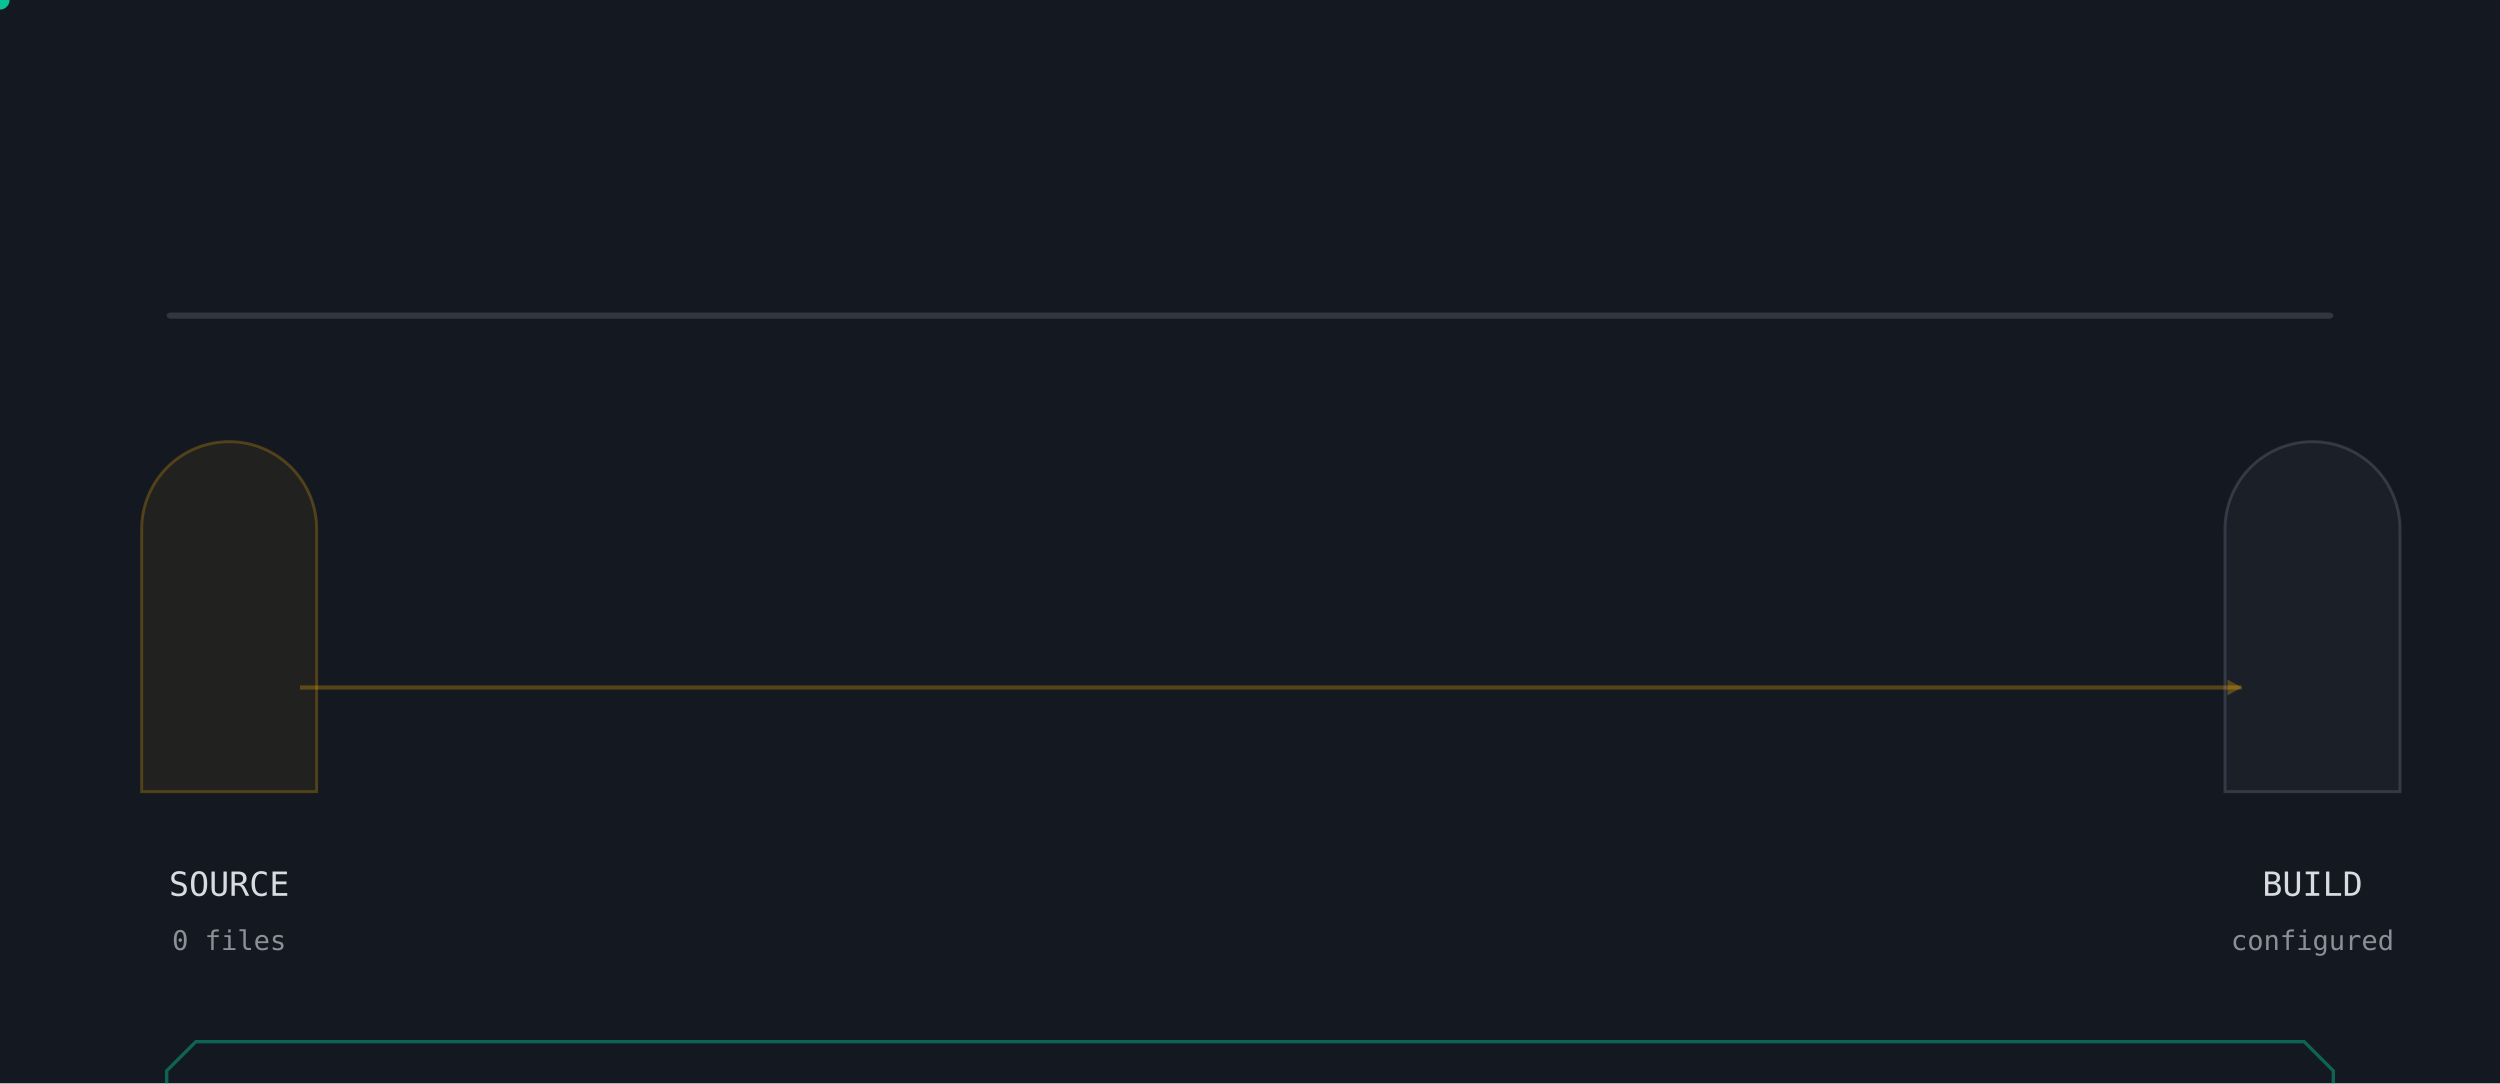
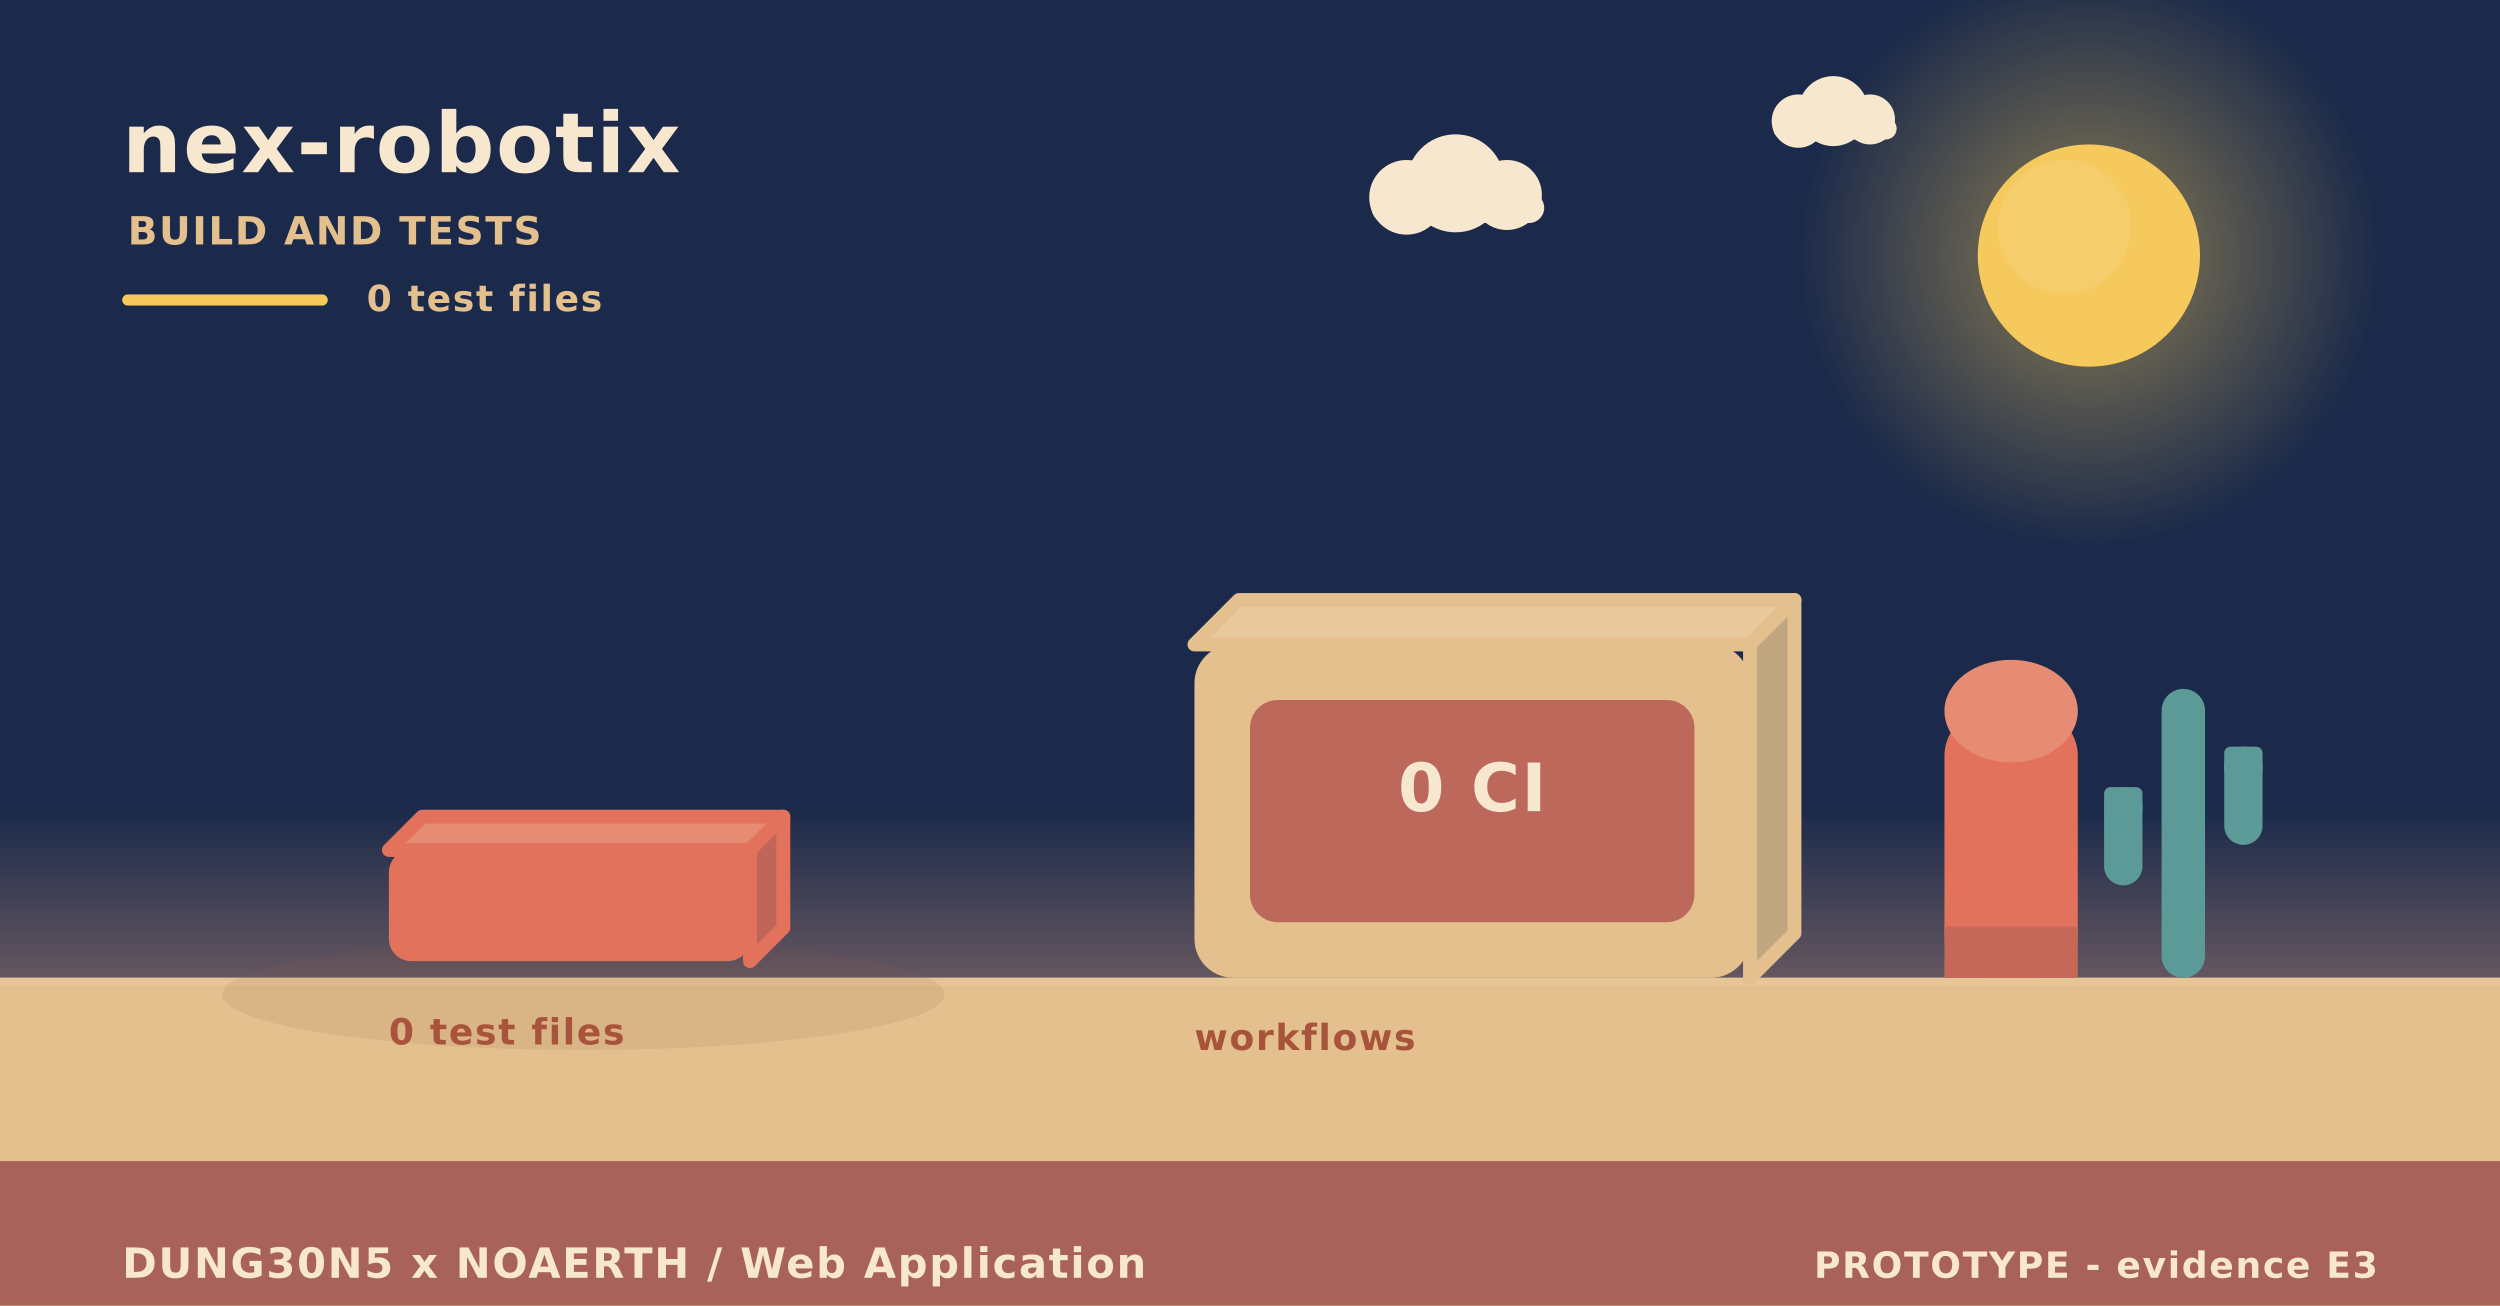
- <svg xmlns="http://www.w3.org/2000/svg" viewBox="0 0 1200 520" width="1200" height="520" role="img" aria-label="nex-robotix build evidence">
-   <rect width="1200" height="520" fill="#141821" />
-   <defs>
-     <linearGradient id="gb" x1="0" y1="0" x2="1" y2="1">
-       <stop offset="0%" stop-color="#ffb703" />
-       <stop offset="100%" stop-color="#8d99ae" />
-     </linearGradient>
-   </defs>
-   <rect x="80.00" y="150.00" width="1040.00" height="3.00" rx="2.00" fill="rgba(238,241,246,0.140)" opacity="1.00" />
-   <path d="M68.00,380.00 L68.00,254.00 A42.00,42.00 0 0 1 152.00,254.00 L152.00,380.00 Z" fill="rgba(255,183,3,0.100)" opacity="0.55" stroke="rgba(255,183,3,0.450)" stroke-width="1.4" />
-   <polygon points="-192.26,189.00 -136.83,221.00 -136.83,157.00 -192.26,125.00" fill="#037c5d" opacity="0.95" />
-   <polygon points="-247.68,221.00 -192.26,253.00 -192.26,189.00 -247.68,157.00" fill="#6e7788" opacity="0.95" />
-   <polygon points="-192.26,125.00 -136.83,157.00 -192.26,189.00 -247.68,157.00" fill="#ffb703" opacity="0.95" />
-   <text x="110" y="430" font-family="ui-monospace,Menlo,monospace" font-size="16" fill="rgba(238,241,246,0.900)" text-anchor="middle">SOURCE</text>
-   <text x="110" y="456" font-family="ui-monospace,Menlo,monospace" font-size="13" fill="rgba(238,241,246,0.550)" text-anchor="middle">0 files</text>
-   <path d="M1068.00,380.00 L1068.00,254.00 A42.00,42.00 0 0 1 1152.00,254.00 L1152.00,380.00 Z" fill="rgba(141,153,174,0.100)" opacity="0.55" stroke="rgba(141,153,174,0.450)" stroke-width="1.4" />
-   <polygon points="673.77,689.00 729.19,721.00 729.19,657.00 673.77,625.00" fill="#037c5d" opacity="0.95" />
-   <polygon points="618.34,721.00 673.77,753.00 673.77,689.00 618.34,657.00" fill="#6e7788" opacity="0.95" />
-   <polygon points="673.77,625.00 729.19,657.00 673.77,689.00 618.34,657.00" fill="#8d99ae" opacity="0.95" />
-   <text x="1110" y="430" font-family="ui-monospace,Menlo,monospace" font-size="16" fill="rgba(238,241,246,0.900)" text-anchor="middle">BUILD</text>
-   <text x="1110" y="456" font-family="ui-monospace,Menlo,monospace" font-size="13" fill="rgba(238,241,246,0.550)" text-anchor="middle">configured</text>
-   <line x1="144.00" y1="330.00" x2="1076.00" y2="330.00" stroke="rgba(255,183,3,0.500)" stroke-width="2.00" opacity="0.55" />
-   <polygon points="1076.00,330.00 1069.20,326.20 1069.20,333.80" fill="rgba(255,183,3,0.500)" opacity="0.55" />
-   <g opacity="0.9">
-     <circle cx="0.00" cy="0.00" r="4.60" fill="#06d6a0" opacity="1.00" />
-     <animateTransform attributeName="transform" type="translate" values="144.00,330.00 1076.00,330.00" dur="5.3s" begin="0.0s" repeatCount="indefinite" />
-     <animateTransform attributeName="transform" type="translate" values="1076.00,330.00 144.00,330.00" dur="5.3s" begin="2.65s" repeatCount="indefinite" />
+ <svg xmlns="http://www.w3.org/2000/svg" width="900" height="470" viewBox="0 0 900 470" role="img" aria-label="nex-robotix - how it is verified">
+   <linearGradient id="skyb" x1="0" y1="0" x2="0" y2="1">
+     <stop offset="0" stop-color="#1b2a4a" />
+     <stop offset="0.62" stop-color="#1b2a4a" />
+     <stop offset="1" stop-color="#f3ad8a" />
+   </linearGradient>
+   <rect width="900" height="470" fill="url(#skyb)" />
+   <radialGradient id="sunb">
+     <stop offset="0.35" stop-color="#f5c95c" stop-opacity="0.34" />
+     <stop offset="1" stop-color="#f5c95c" stop-opacity="0" />
+   </radialGradient>
+   <circle cx="752" cy="92" r="104" fill="url(#sunb)" />
+   <circle cx="752" cy="92" r="40" fill="#f5c95c" />
+   <circle cx="743.2" cy="81.6" r="24" fill="#f5d27e" opacity="0.5" />
+   <g>
+     <circle cx="524" cy="66" r="17.64" fill="#f6e7ce" />
+     <circle cx="506.36" cy="71.04" r="13.44" fill="#f6e7ce" />
+     <circle cx="542.48" cy="70.2" r="12.6" fill="#f6e7ce" />
+     <rect x="493.76" y="69.36" width="62.16" height="10.92" rx="5.46" fill="#f6e7ce" />
+     <animateTransform attributeName="transform" type="translate" values="0 0;24 0;0 0" dur="36s" begin="0s" repeatCount="indefinite" />
  </g>
-   <path d="M94.00,500.00 H1106.00 L1120.00,514.00 V546.00 L1106.00,560.00 H94.00 L80.00,546.00 V514.00 Z" fill="none" stroke="rgba(6,214,160,0.500)" stroke-width="1.60" opacity="0.80" />
-   <text x="600" y="536" font-family="ui-monospace,Menlo,monospace" font-size="16" fill="rgba(6,214,160,0.950)" text-anchor="middle">no test suite present in this repository — shown as measured, not implied</text>
+   <g>
+     <circle cx="660" cy="40" r="12.6" fill="#f6e7ce" />
+     <circle cx="647.4" cy="43.6" r="9.6" fill="#f6e7ce" />
+     <circle cx="673.2" cy="43" r="9" fill="#f6e7ce" />
+     <rect x="638.4" y="42.4" width="44.4" height="7.8" rx="3.9" fill="#f6e7ce" />
+     <animateTransform attributeName="transform" type="translate" values="0 0;-18 0;0 0" dur="46s" begin="3s" repeatCount="indefinite" />
+   </g>
+   <rect x="0" y="352" width="900" height="118" fill="#e3c08d" />
+   <rect x="0" y="352" width="900" height="3" fill="#e6c596" />
+   <text x="44" y="62" font-family="Verdana,DejaVu Sans,sans-serif" font-size="30" font-weight="700" letter-spacing="0.6" fill="#f6e7ce" text-anchor="start">nex-robotix</text>
+   <text x="46" y="88" font-family="Verdana,DejaVu Sans,sans-serif" font-size="14" font-weight="700" letter-spacing="0.6" fill="#e3c08d" text-anchor="start">BUILD AND TESTS</text>
+   <rect x="44" y="106" width="74" height="4" rx="2" fill="#f5c95c" />
+   <text x="132" y="112" font-family="Verdana,DejaVu Sans,sans-serif" font-size="13" font-weight="700" letter-spacing="0.6" fill="#e3c08d" text-anchor="start">0 test files</text>
+   <ellipse cx="210" cy="358" rx="130" ry="20" fill="rgba(138,90,68,0.11)" />
+   <g>
+     <path d="M140,306 L270,306 L282,294 L152,294 Z" fill="#e68c74" stroke="#e2725b" stroke-width="5" stroke-linejoin="round" />
+     <path d="M270,306 L282,294 L282,334 L270,346 Z" fill="#c06658" stroke="#e2725b" stroke-width="5" stroke-linejoin="round" />
+     <rect x="140" y="306" width="130" height="40" rx="8" fill="#e2725b" />
+     <animateTransform attributeName="transform" type="translate" values="0 10;0 0" dur="0.8s" begin="0.5s" fill="freeze" />
+   </g>
+   <text x="140" y="376" font-family="Verdana,DejaVu Sans,sans-serif" font-size="13" font-weight="700" letter-spacing="0.6" fill="#a8543c" text-anchor="start">0 test files</text>
+   <path d="M430,232 L630,232 L646,216 L446,216 Z" fill="#e7c99b" stroke="#e3c08d" stroke-width="5" stroke-linejoin="round" />
+   <path d="M630,232 L646,216 L646,336 L630,352 Z" fill="#c1a682" stroke="#e3c08d" stroke-width="5" stroke-linejoin="round" />
+   <rect x="430" y="232" width="200" height="120" rx="14" fill="#e3c08d" />
+   <rect x="450" y="252" width="160" height="80" rx="10" fill="#ba6458" opacity="0.94" />
+   <text x="530" y="292" font-family="Verdana,DejaVu Sans,sans-serif" font-size="24" font-weight="700" letter-spacing="0.6" fill="#f6e7ce" text-anchor="middle">0 CI</text>
+   <text x="430" y="378" font-family="Verdana,DejaVu Sans,sans-serif" font-size="13" font-weight="700" letter-spacing="0.6" fill="#a8543c" text-anchor="start">workflows</text>
+   <rect x="700" y="256" width="48" height="96" rx="16" fill="#e2725b" />
+   <ellipse cx="724" cy="256" rx="24" ry="18.46" fill="#e68c74" />
+   <rect x="700" y="333.54" width="48" height="18.46" fill="#c66859" />
+   <rect x="778.18" y="248" width="15.64" height="104" rx="7.82" fill="#5b9a97" />
+   <rect x="757.48" y="283.36" width="13.8" height="35.36" rx="6.9" fill="#5b9a97" />
+   <rect x="757.48" y="283.36" width="13.8" height="10.4" rx="2.3" fill="#5b9a97" />
+   <rect x="800.72" y="268.8" width="13.8" height="35.36" rx="6.9" fill="#5b9a97" />
+   <rect x="800.72" y="268.8" width="13.8" height="10.4" rx="2.3" fill="#5b9a97" />
+   <rect x="0" y="418" width="900" height="52" rx="0" fill="#a65c56" opacity="0.94" />
+   <text x="44" y="460" font-family="Verdana,DejaVu Sans,sans-serif" font-size="15" font-weight="700" letter-spacing="0.6" fill="#f6e7ce" text-anchor="start">DUNG30N5 x NOAERTH  /  Web Application</text>
+   <text x="856" y="460" font-family="Verdana,DejaVu Sans,sans-serif" font-size="13" font-weight="700" letter-spacing="0.6" fill="#f6e7ce" text-anchor="end">PROTOTYPE  -  evidence E3</text>
</svg>
